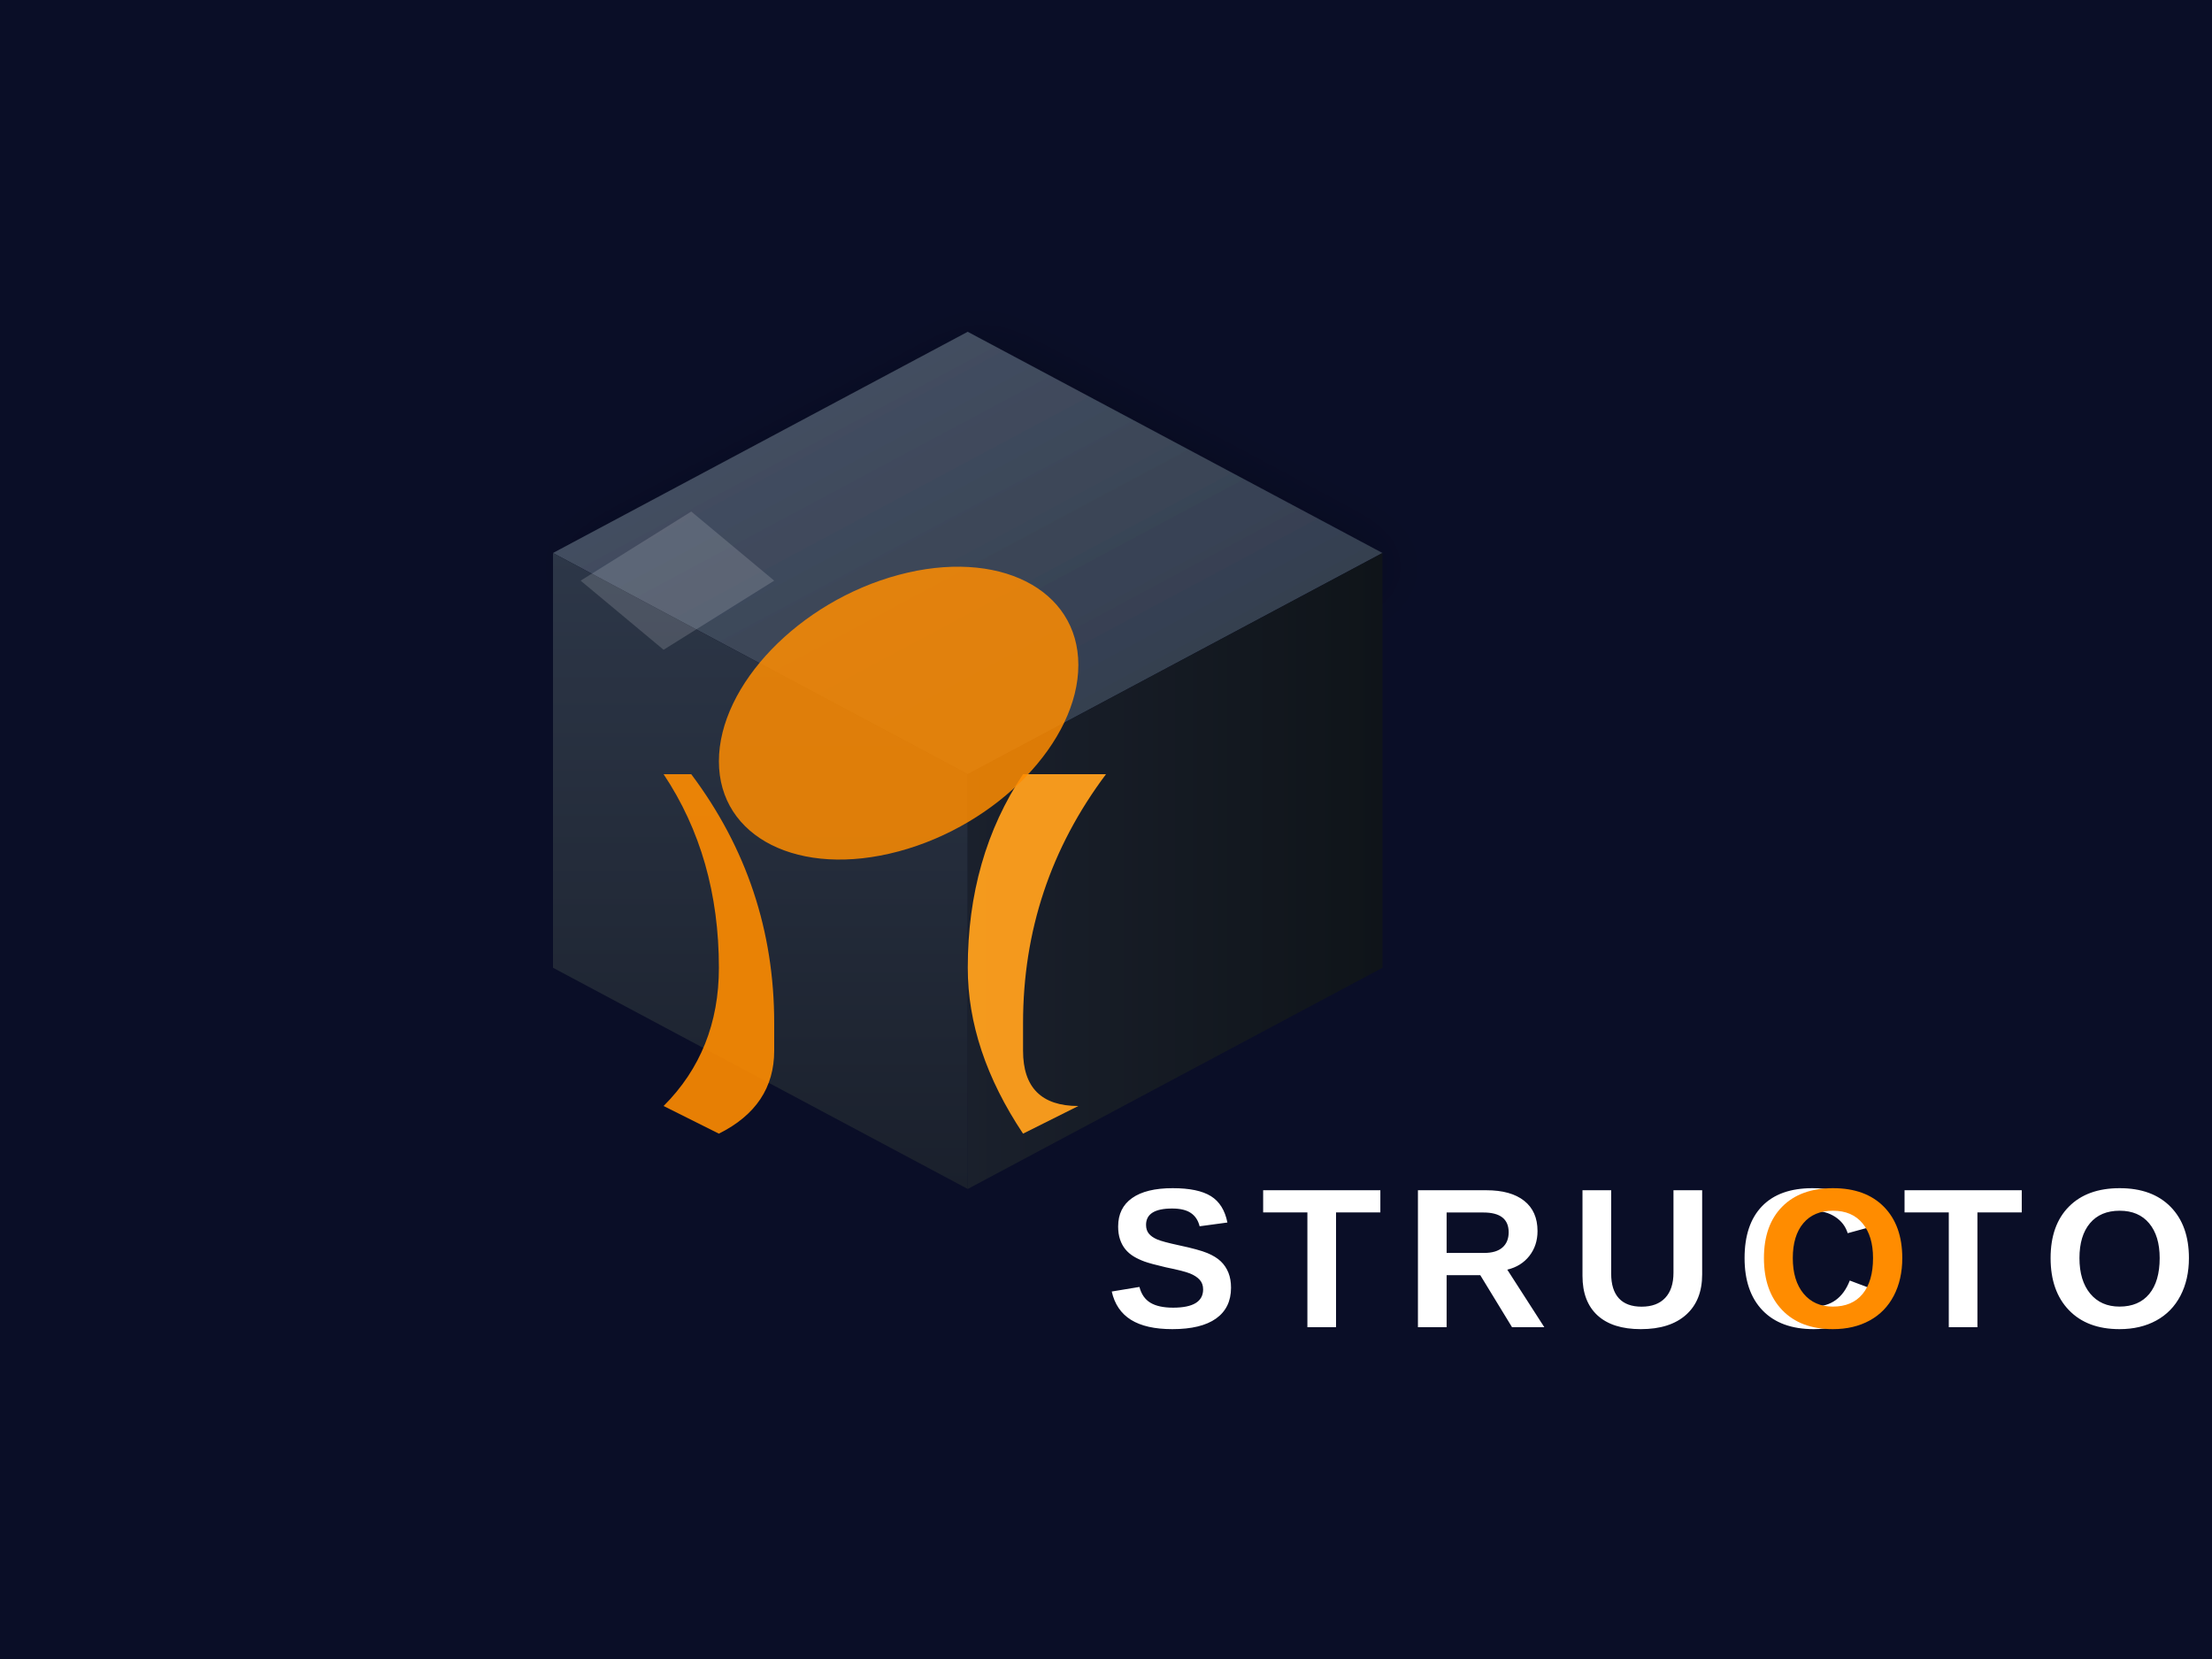
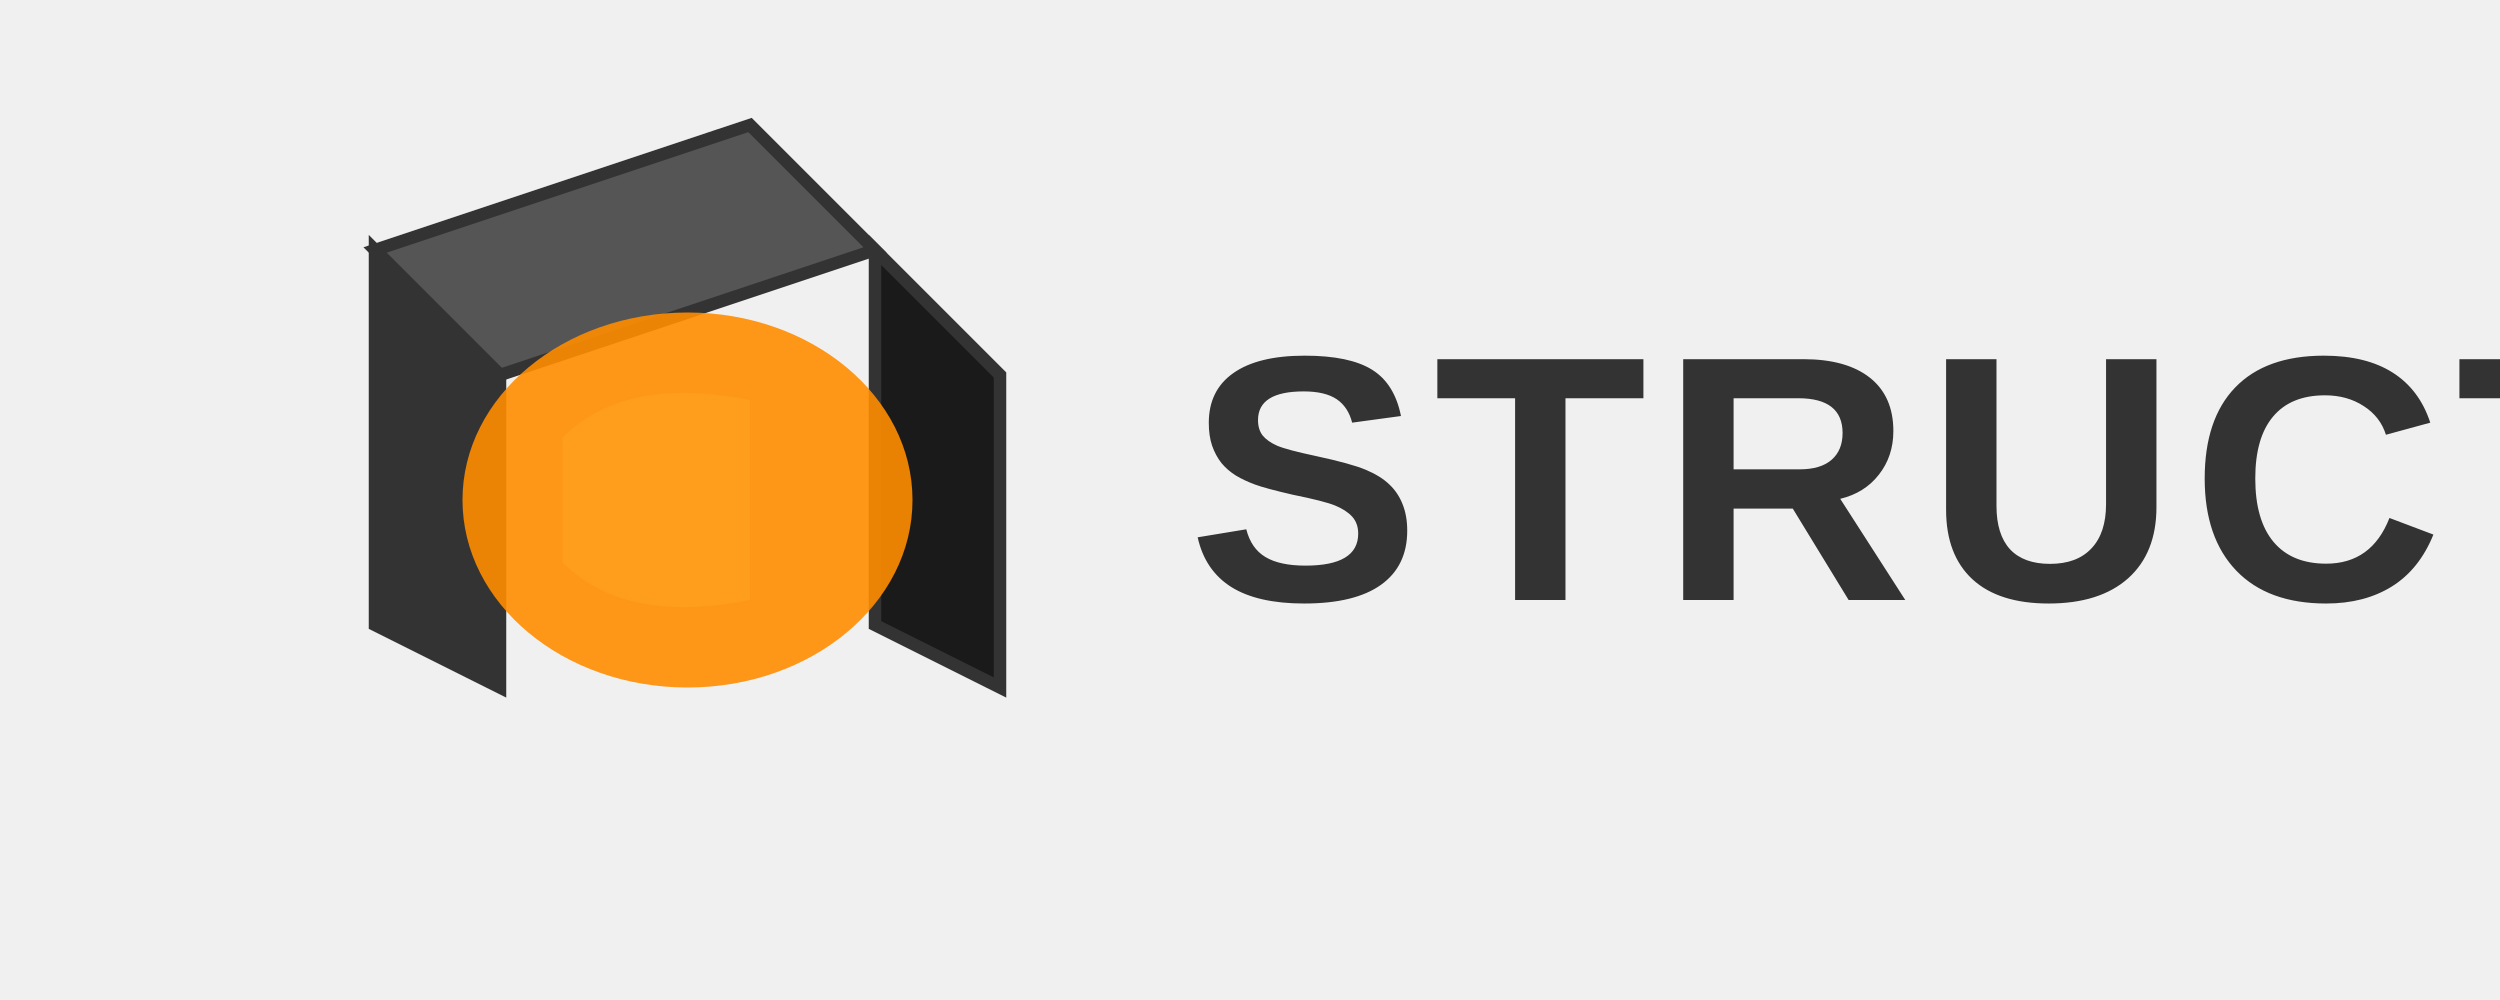
- <svg xmlns="http://www.w3.org/2000/svg" viewBox="0 0 800 600">
-   <rect width="800" height="600" fill="#0a0e27" />
+ <svg xmlns="http://www.w3.org/2000/svg" viewBox="0 0 200 80" preserveAspectRatio="xMidYMid meet">
  <defs>
-     <linearGradient id="cubeTop" x1="0%" y1="0%" x2="100%" y2="100%">
-       <stop offset="0%" style="stop-color:#4a5568;stop-opacity:1" />
-       <stop offset="100%" style="stop-color:#2d3748;stop-opacity:1" />
+     <linearGradient id="grad1" x1="0%" y1="0%" x2="100%" y2="100%">
+       <stop offset="0%" style="stop-color:#333;stop-opacity:1" />
+       <stop offset="100%" style="stop-color:#1a1a1a;stop-opacity:1" />
    </linearGradient>
-     <linearGradient id="cubeFront" x1="0%" y1="0%" x2="0%" y2="100%">
-       <stop offset="0%" style="stop-color:#2d3748;stop-opacity:1" />
-       <stop offset="100%" style="stop-color:#1a202c;stop-opacity:1" />
-     </linearGradient>
-     <linearGradient id="cubeSide" x1="0%" y1="0%" x2="100%" y2="0%">
-       <stop offset="0%" style="stop-color:#1a202c;stop-opacity:1" />
-       <stop offset="100%" style="stop-color:#0f1419;stop-opacity:1" />
-     </linearGradient>
-     <filter id="shadow">
-       <feDropShadow dx="5" dy="5" stdDeviation="10" flood-opacity="0.3" />
-     </filter>
  </defs>
-   <polygon points="200,200 350,120 500,200 350,280" fill="url(#cubeTop)" filter="url(#shadow)" />
-   <polygon points="200,200 350,280 350,430 200,350" fill="url(#cubeFront)" />
-   <polygon points="350,280 500,200 500,350 350,430" fill="url(#cubeSide)" />
-   <g>
-     <path d="M 250 280 Q 280 320 280 370 L 280 380 Q 280 400 260 410 L 240 400 Q 260 380 260 350 Q 260 310 240 280 Z" fill="#ff8c00" opacity="0.9" />
-     <path d="M 370 280 Q 350 310 350 350 Q 350 380 370 410 L 390 400 Q 370 400 370 380 L 370 370 Q 370 320 400 280 Z" fill="#ff9f1c" opacity="0.95" />
-     <ellipse cx="325" cy="345" rx="65" ry="50" fill="#ff8c00" opacity="0.85" transform="skewY(-15)" />
-   </g>
-   <polygon points="210,210 250,185 280,210 240,235" fill="#ffffff" opacity="0.15" />
-   <text x="400" y="480" font-family="Arial, sans-serif" font-size="72" font-weight="bold" fill="#ffffff" letter-spacing="8">
+   <polygon points="30,20 60,10 70,20 40,30" fill="#555" stroke="#333" stroke-width="1" />
+   <polygon points="30,20 40,30 40,55 30,50" fill="#333" stroke="#333" stroke-width="1" />
+   <polygon points="70,20 80,30 80,55 70,50" fill="#1a1a1a" stroke="#333" stroke-width="1" />
+   <ellipse cx="55" cy="40" rx="18" ry="15" fill="#ff8c00" opacity="0.9" />
+   <path d="M 45 35 Q 50 30 60 32 L 60 48 Q 50 50 45 45" fill="#ff9f1c" opacity="0.85" />
+   <text x="95" y="48" font-family="Arial, sans-serif" font-size="28" font-weight="bold" fill="#333" letter-spacing="1">
    STRUCTORY
  </text>
-   <text x="635" y="480" font-family="Arial, sans-serif" font-size="72" font-weight="bold" fill="#ff8c00" letter-spacing="8">
-     O
-   </text>
</svg>
